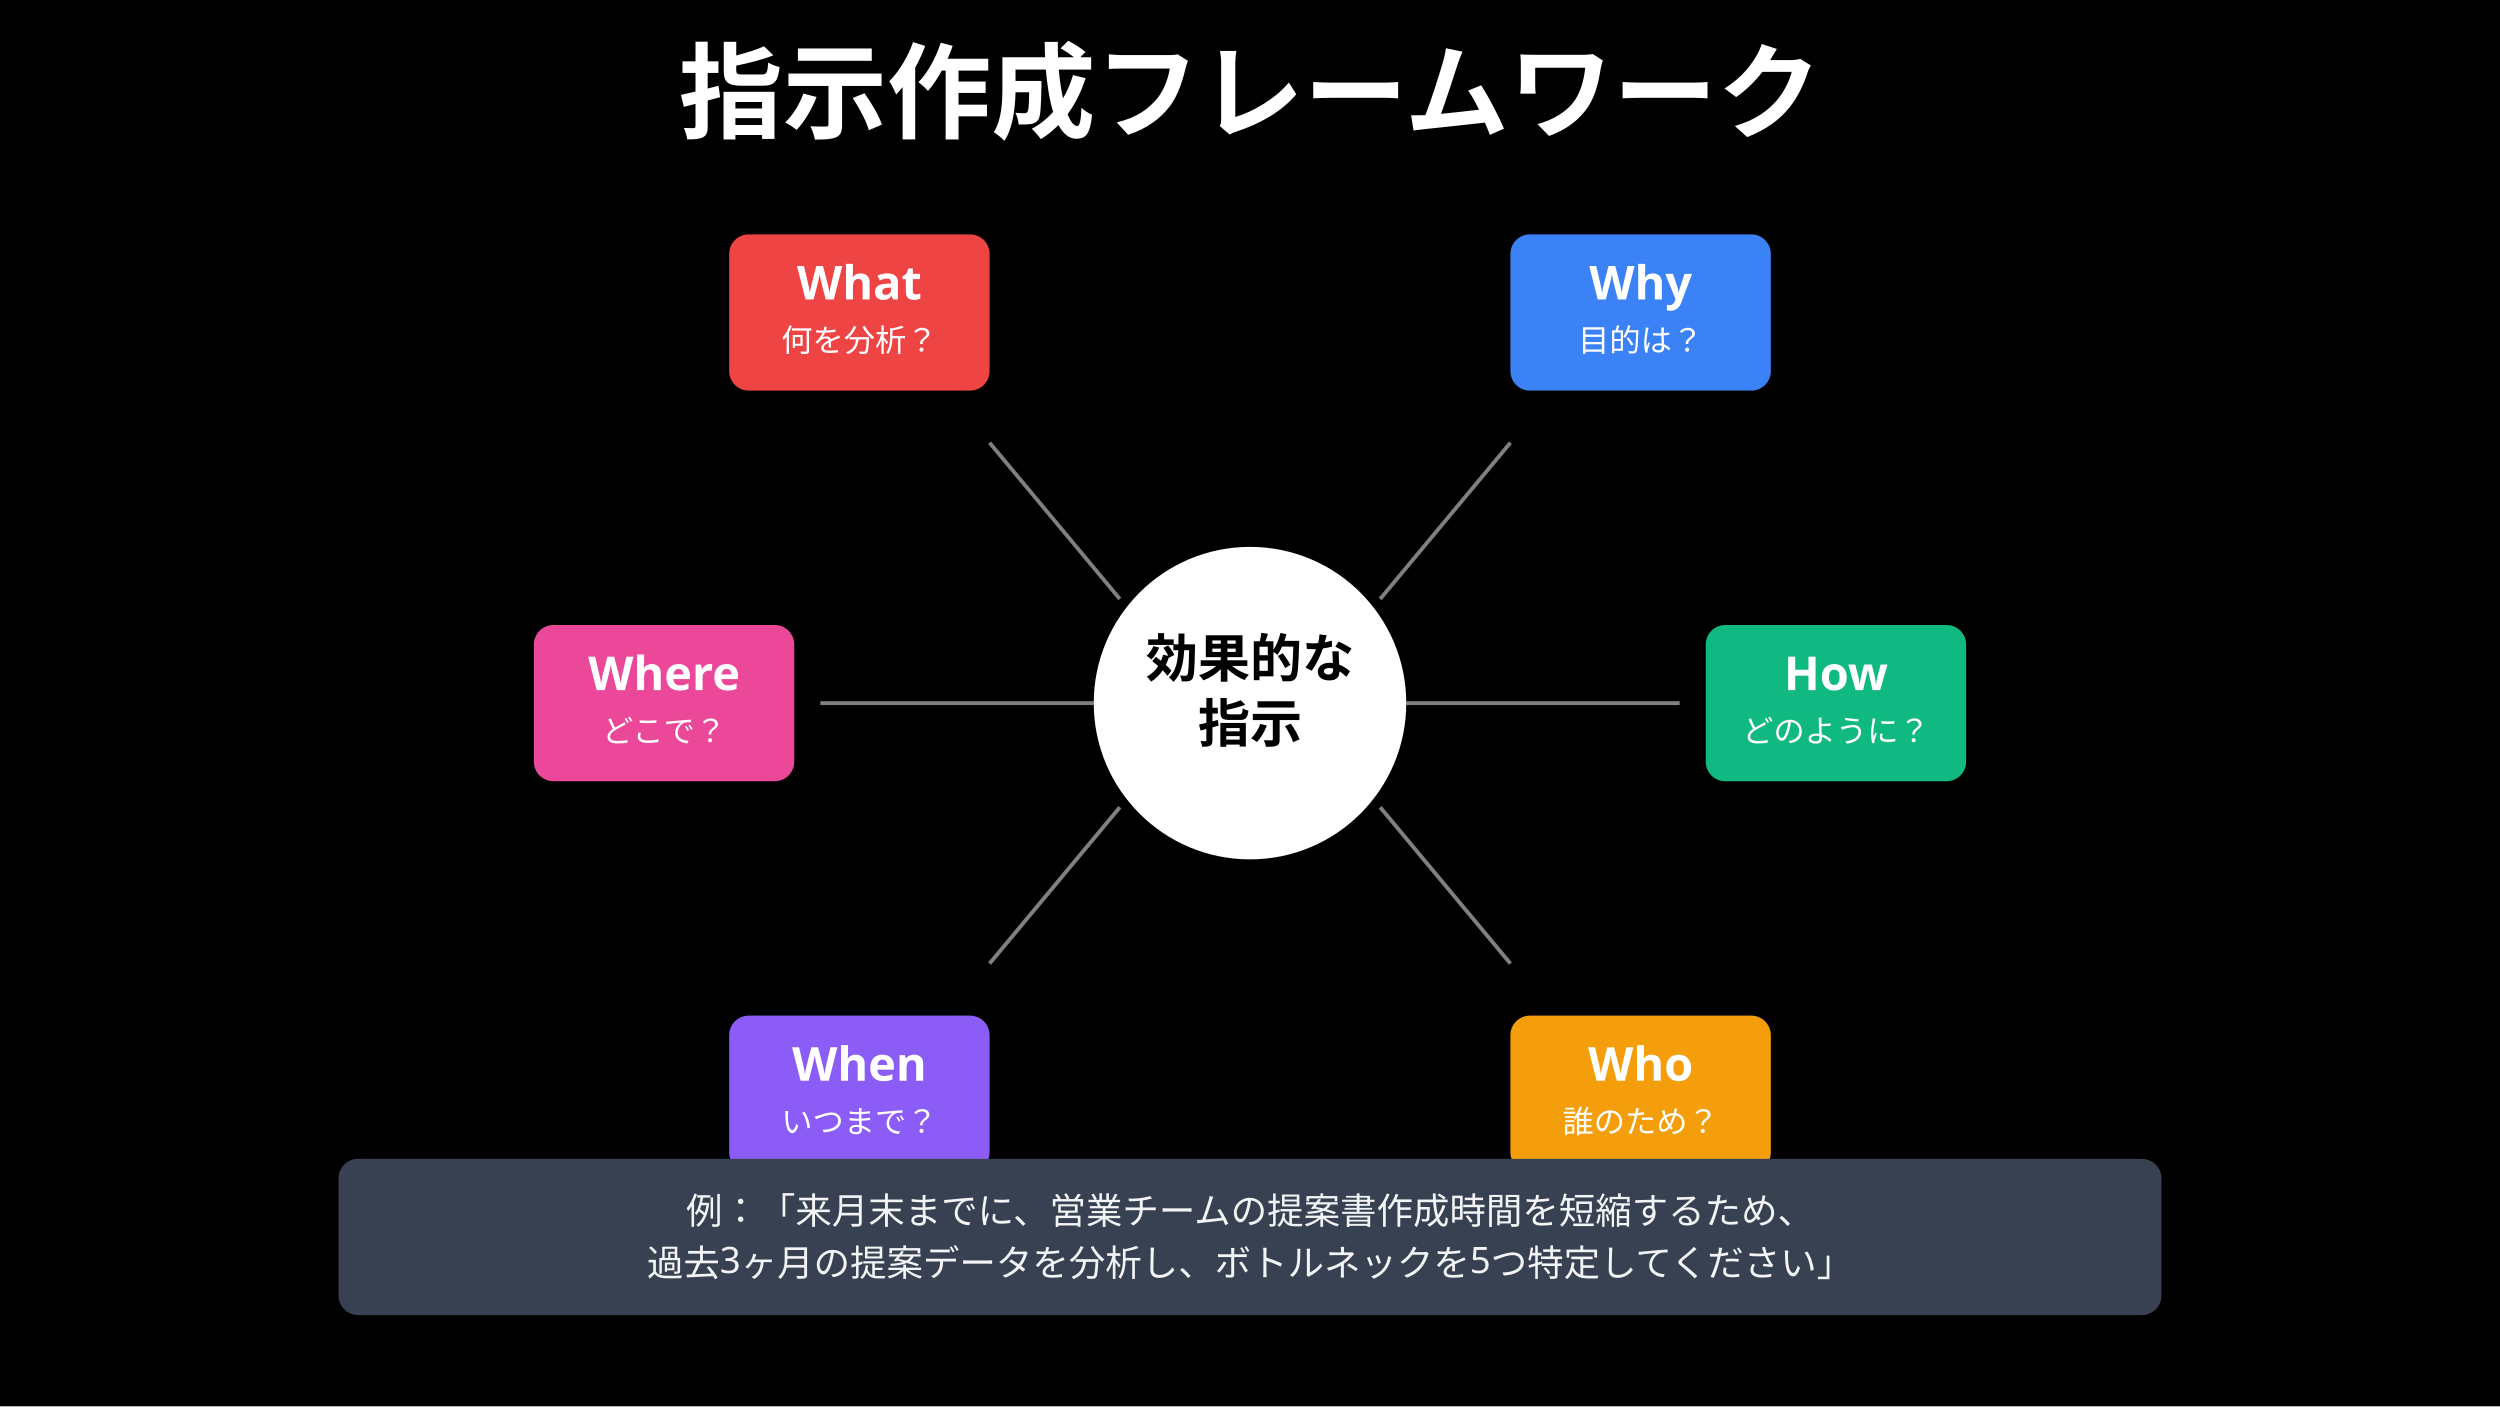
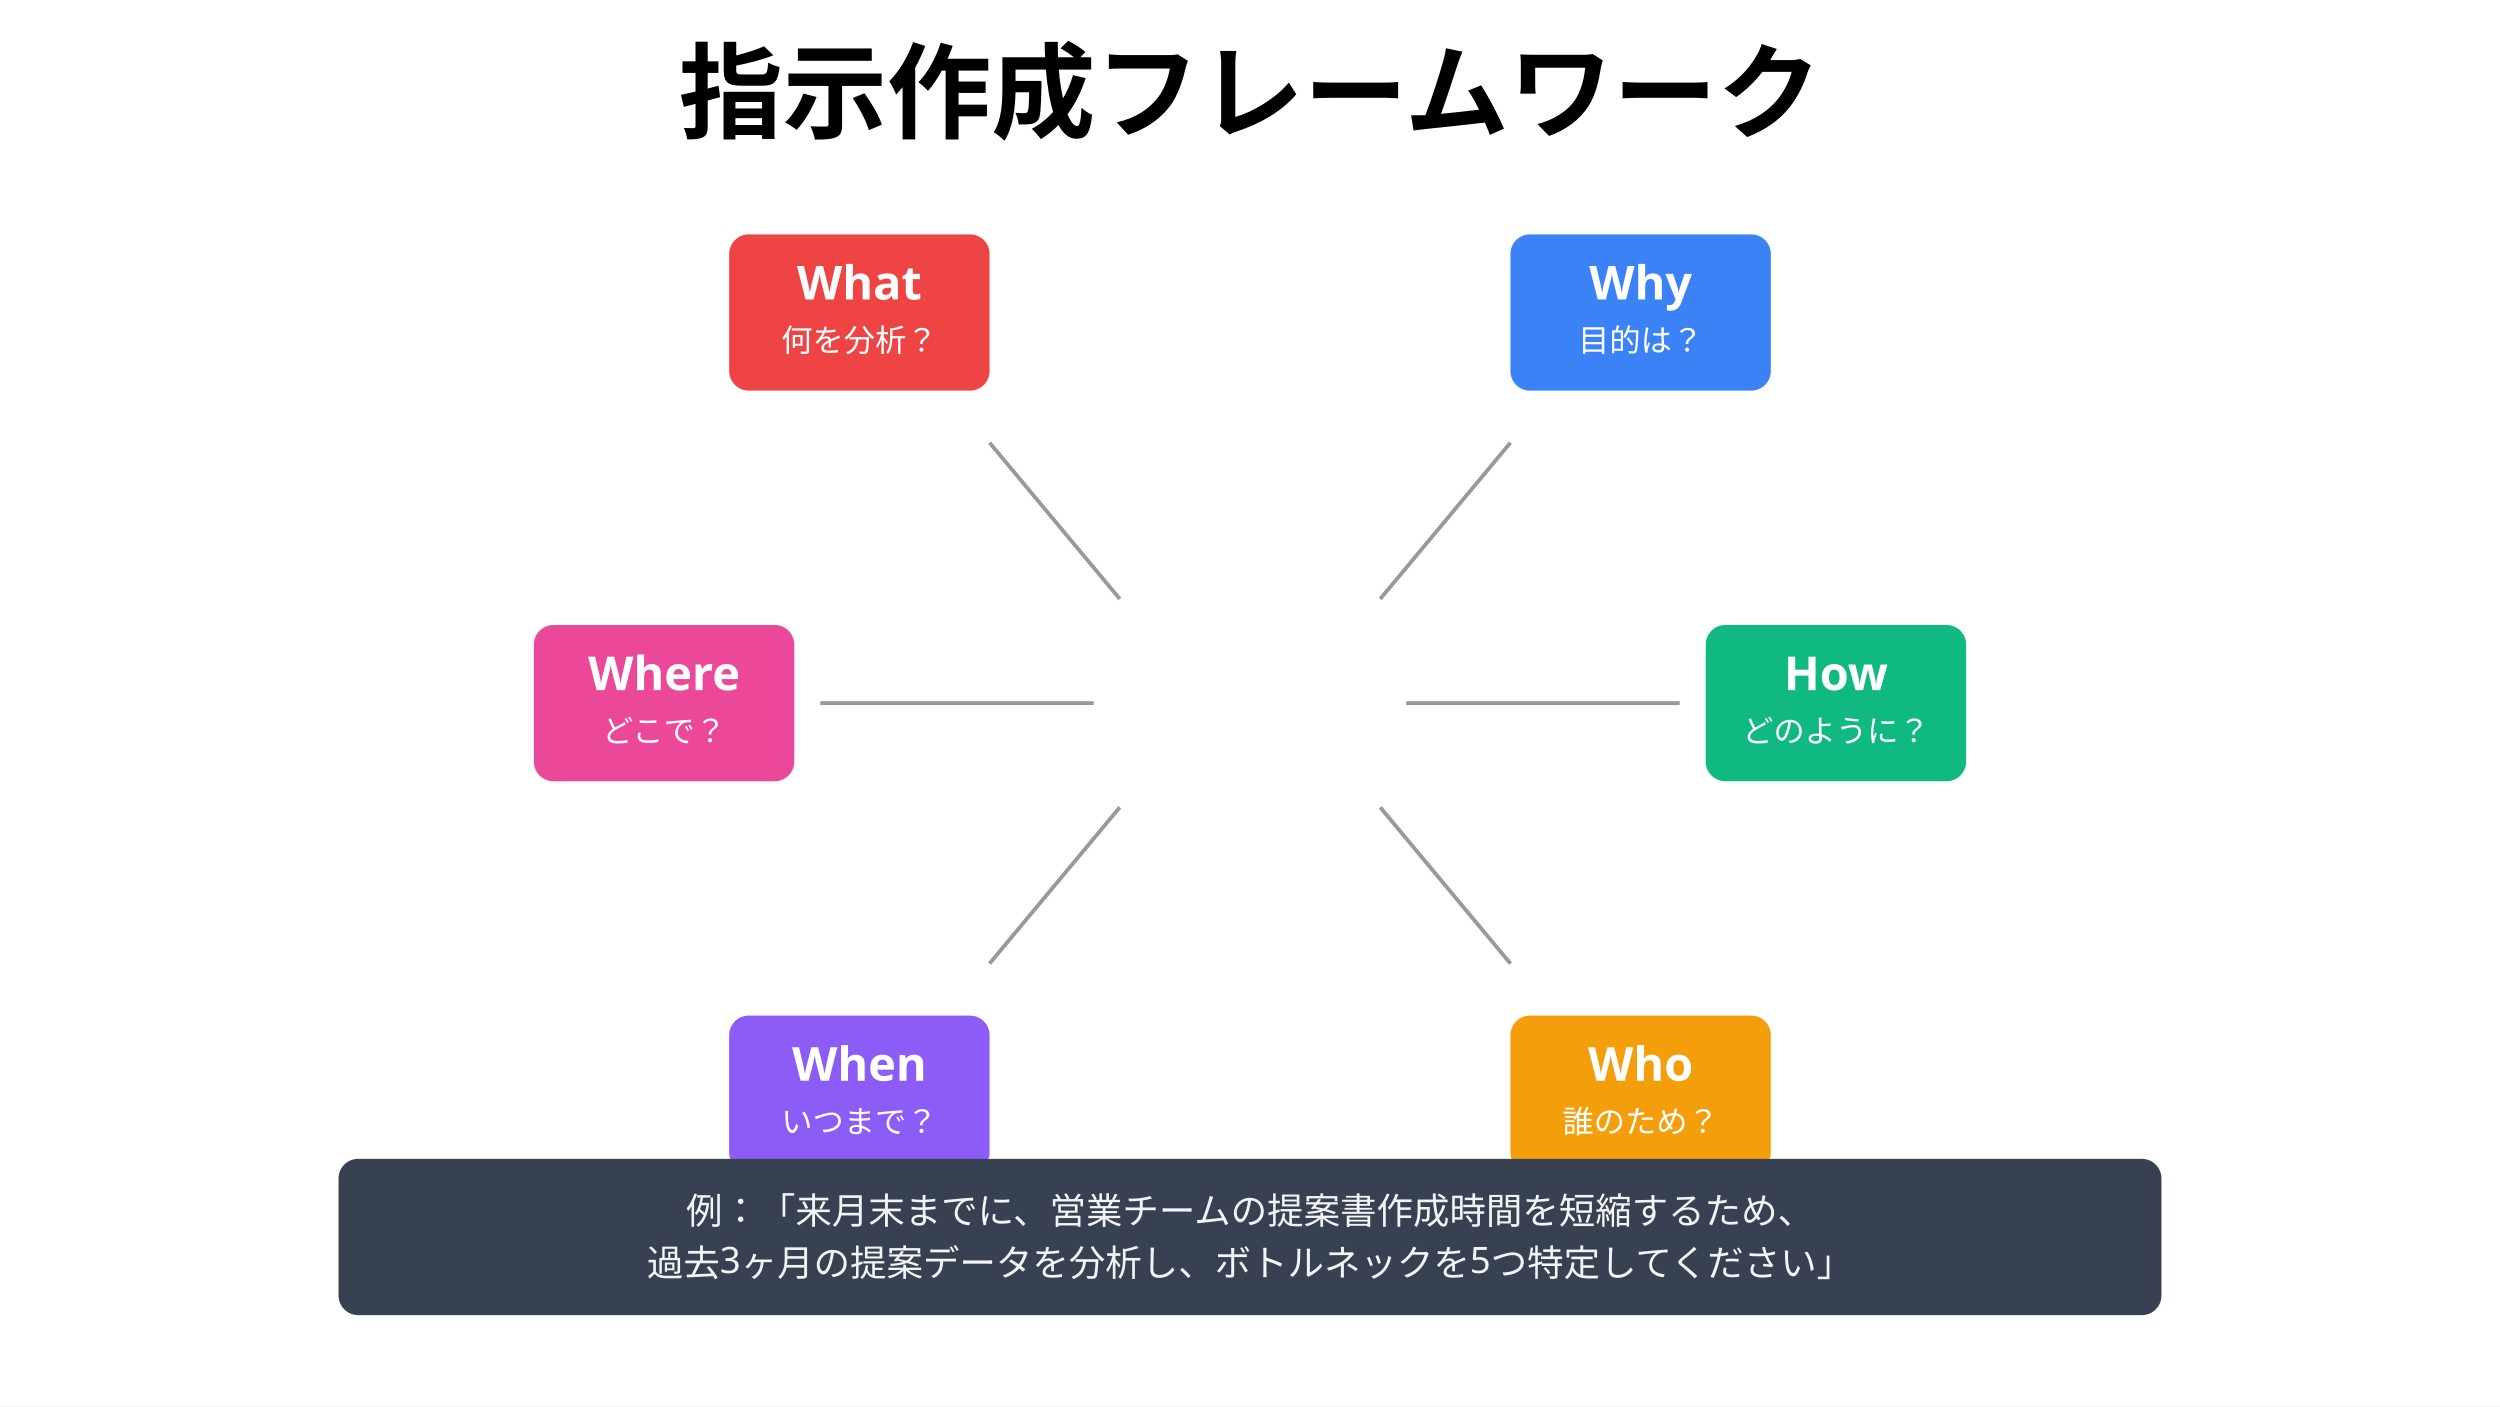
<svg xmlns="http://www.w3.org/2000/svg" viewBox="0 0 1920 1080">
-   <rect width="1920" height="1080" fill="#000000" />
-   <text x="960" y="100" font-family="Noto Sans, Noto Sans JP, sans-serif" font-size="80" font-weight="700" text-anchor="middle" fill="#FFFFFF">
+   <rect width="1920" height="1080" fill="#FFFFFF" />
+   <text x="960" y="100" font-family="Noto Sans, Noto Sans JP, sans-serif" font-size="80" font-weight="700" text-anchor="middle" fill="#000000">
    指示作成フレームワーク
  </text>
  <g transform="translate(960, 540)">
    <circle cx="0" cy="0" r="120" fill="#FFFFFF" />
-     <text x="0" y="-20" font-family="Noto Sans, Noto Sans JP, sans-serif" font-size="40" font-weight="700" text-anchor="middle" fill="#000000">効果的な</text>
-     <text x="0" y="30" font-family="Noto Sans, Noto Sans JP, sans-serif" font-size="40" font-weight="700" text-anchor="middle" fill="#000000">指示</text>
+     <text x="0" y="-20" font-family="Noto Sans, Noto Sans JP, sans-serif" font-size="40" font-weight="700" text-anchor="middle" fill="#FFFFFF">効果的な</text>
+     <text x="0" y="30" font-family="Noto Sans, Noto Sans JP, sans-serif" font-size="40" font-weight="700" text-anchor="middle" fill="#FFFFFF">指示</text>
    <g transform="translate(-300, -300)">
      <rect x="-100" y="-60" width="200" height="120" fill="#EF4444" rx="15" />
      <text x="0" y="-10" font-family="Noto Sans, Noto Sans JP, sans-serif" font-size="36" font-weight="700" text-anchor="middle" fill="#FFFFFF">What</text>
      <text x="0" y="30" font-family="Noto Sans, Noto Sans JP, sans-serif" font-size="24" text-anchor="middle" fill="#FFFFFF">何を分析？</text>
    </g>
    <g transform="translate(300, -300)">
      <rect x="-100" y="-60" width="200" height="120" fill="#3B82F6" rx="15" />
      <text x="0" y="-10" font-family="Noto Sans, Noto Sans JP, sans-serif" font-size="36" font-weight="700" text-anchor="middle" fill="#FFFFFF">Why</text>
      <text x="0" y="30" font-family="Noto Sans, Noto Sans JP, sans-serif" font-size="24" text-anchor="middle" fill="#FFFFFF">目的は？</text>
    </g>
    <g transform="translate(450, 0)">
      <rect x="-100" y="-60" width="200" height="120" fill="#10B981" rx="15" />
      <text x="0" y="-10" font-family="Noto Sans, Noto Sans JP, sans-serif" font-size="36" font-weight="700" text-anchor="middle" fill="#FFFFFF">How</text>
      <text x="0" y="30" font-family="Noto Sans, Noto Sans JP, sans-serif" font-size="24" text-anchor="middle" fill="#FFFFFF">どのように？</text>
    </g>
    <g transform="translate(300, 300)">
      <rect x="-100" y="-60" width="200" height="120" fill="#F59E0B" rx="15" />
      <text x="0" y="-10" font-family="Noto Sans, Noto Sans JP, sans-serif" font-size="36" font-weight="700" text-anchor="middle" fill="#FFFFFF">Who</text>
      <text x="0" y="30" font-family="Noto Sans, Noto Sans JP, sans-serif" font-size="24" text-anchor="middle" fill="#FFFFFF">誰のため？</text>
    </g>
    <g transform="translate(-300, 300)">
      <rect x="-100" y="-60" width="200" height="120" fill="#8B5CF6" rx="15" />
      <text x="0" y="-10" font-family="Noto Sans, Noto Sans JP, sans-serif" font-size="36" font-weight="700" text-anchor="middle" fill="#FFFFFF">When</text>
      <text x="0" y="30" font-family="Noto Sans, Noto Sans JP, sans-serif" font-size="24" text-anchor="middle" fill="#FFFFFF">いつまで？</text>
    </g>
    <g transform="translate(-450, 0)">
      <rect x="-100" y="-60" width="200" height="120" fill="#EC4899" rx="15" />
      <text x="0" y="-10" font-family="Noto Sans, Noto Sans JP, sans-serif" font-size="36" font-weight="700" text-anchor="middle" fill="#FFFFFF">Where</text>
      <text x="0" y="30" font-family="Noto Sans, Noto Sans JP, sans-serif" font-size="24" text-anchor="middle" fill="#FFFFFF">どこで？</text>
    </g>
-     <line x1="-200" y1="-200" x2="-100" y2="-80" stroke="#FFFFFF" stroke-width="3" opacity="0.5" />
-     <line x1="200" y1="-200" x2="100" y2="-80" stroke="#FFFFFF" stroke-width="3" opacity="0.5" />
-     <line x1="330" y1="0" x2="120" y2="0" stroke="#FFFFFF" stroke-width="3" opacity="0.5" />
-     <line x1="200" y1="200" x2="100" y2="80" stroke="#FFFFFF" stroke-width="3" opacity="0.5" />
-     <line x1="-200" y1="200" x2="-100" y2="80" stroke="#FFFFFF" stroke-width="3" opacity="0.5" />
-     <line x1="-330" y1="0" x2="-120" y2="0" stroke="#FFFFFF" stroke-width="3" opacity="0.5" />
+     <line x1="-200" y1="-200" x2="-100" y2="-80" stroke="#333333" stroke-width="3" opacity="0.5" />
+     <line x1="200" y1="-200" x2="100" y2="-80" stroke="#333333" stroke-width="3" opacity="0.5" />
+     <line x1="330" y1="0" x2="120" y2="0" stroke="#333333" stroke-width="3" opacity="0.5" />
+     <line x1="200" y1="200" x2="100" y2="80" stroke="#333333" stroke-width="3" opacity="0.5" />
+     <line x1="-200" y1="200" x2="-100" y2="80" stroke="#333333" stroke-width="3" opacity="0.5" />
+     <line x1="-330" y1="0" x2="-120" y2="0" stroke="#333333" stroke-width="3" opacity="0.5" />
  </g>
  <g transform="translate(960, 950)">
    <rect x="-700" y="-60" width="1400" height="120" fill="#374151" rx="15" />
    <text x="0" y="-10" font-family="Noto Sans, Noto Sans JP, sans-serif" font-size="28" text-anchor="middle" fill="#F3F4F6">
      例：「来月末までに、営業チームの提案書作成時間を短縮するため、
    </text>
    <text x="0" y="30" font-family="Noto Sans, Noto Sans JP, sans-serif" font-size="28" text-anchor="middle" fill="#F3F4F6">
      過去3ヶ月の提案データを分析し、ボトルネックを5つ特定してください」
    </text>
  </g>
</svg>
